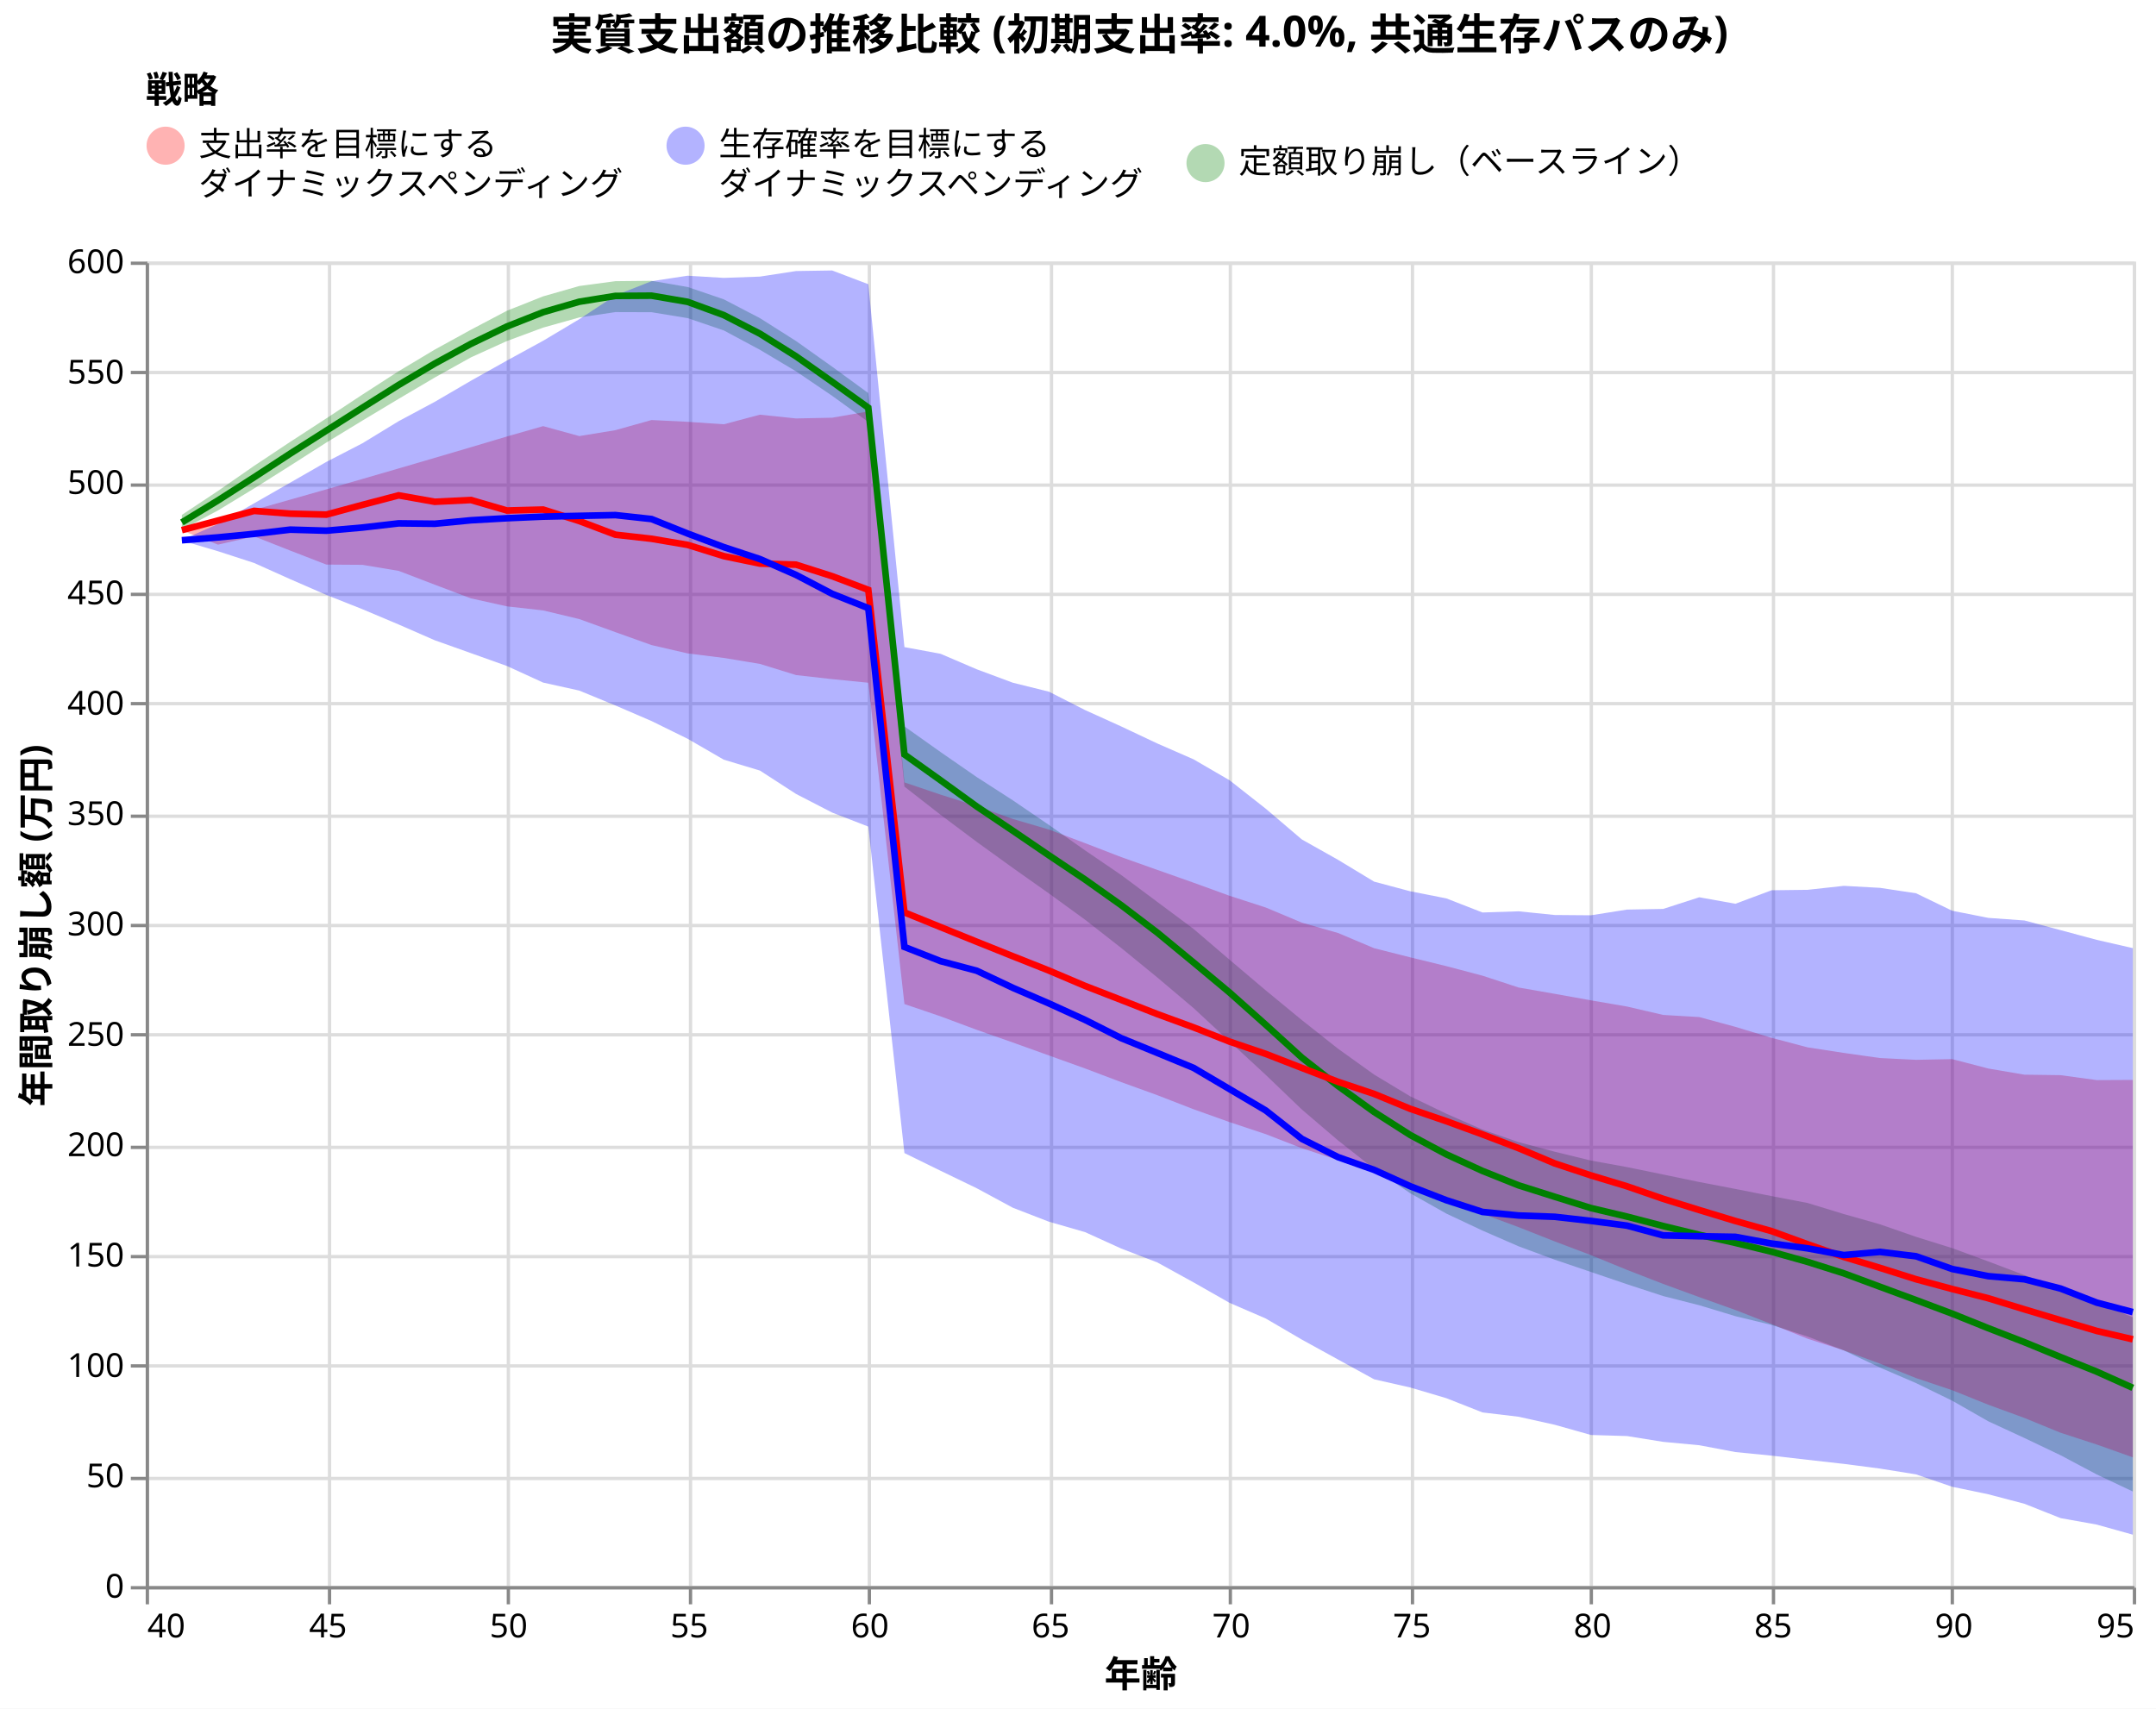
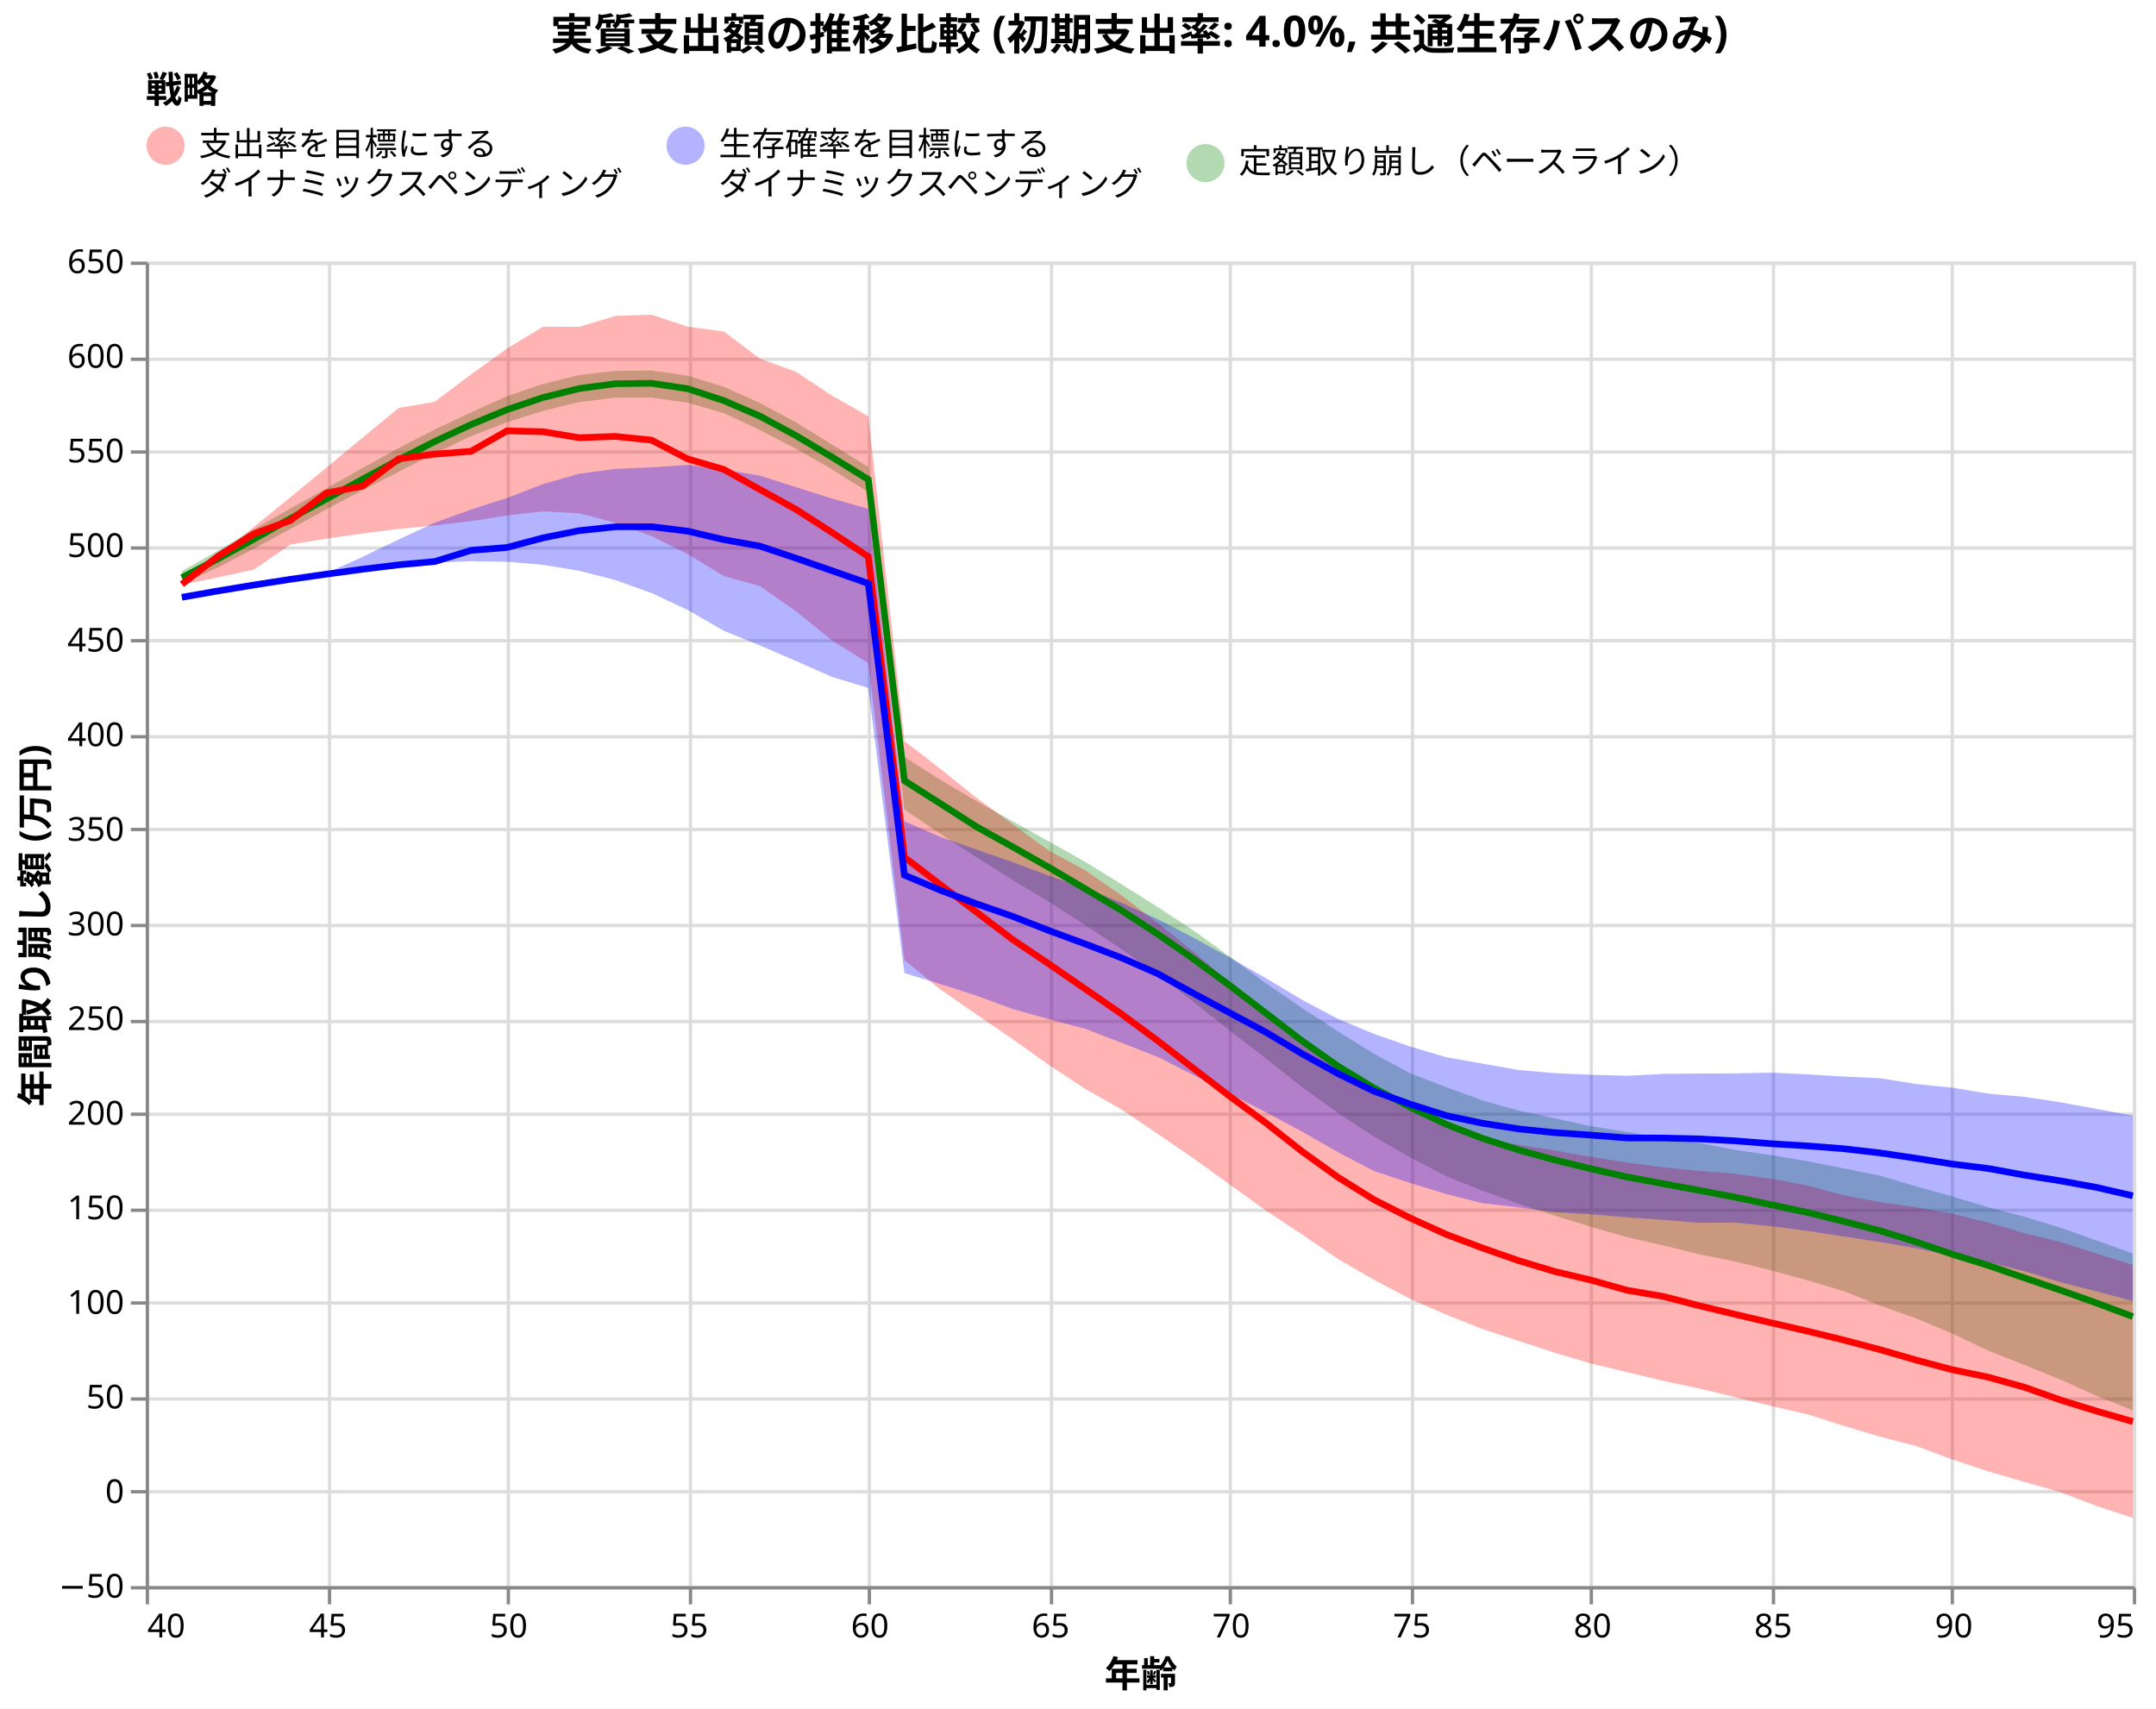
<svg xmlns="http://www.w3.org/2000/svg" version="1.1" class="marks" width="651" height="516" viewBox="0 0 651 516">
  <rect width="651" height="516" fill="white" />
  <g fill="none" stroke-miterlimit="10" transform="translate(44,79)">
    <g class="mark-group role-frame root" role="graphics-object" aria-roledescription="group mark container">
      <g transform="translate(0,0)">
        <path class="background" aria-hidden="true" d="M0.5,0.5h600v400h-600Z" stroke="#ddd" />
        <g>
          <g class="mark-group role-axis" aria-hidden="true">
            <g transform="translate(0.5,400.5)">
              <path class="background" aria-hidden="true" d="M0,0h0v0h0Z" pointer-events="none" />
              <g>
                <g class="mark-rule role-axis-grid" pointer-events="none">
                  <line transform="translate(0,-400)" x2="0" y2="400" stroke="#ddd" stroke-width="1" opacity="1" />
                  <line transform="translate(55,-400)" x2="0" y2="400" stroke="#ddd" stroke-width="1" opacity="1" />
                  <line transform="translate(109,-400)" x2="0" y2="400" stroke="#ddd" stroke-width="1" opacity="1" />
                  <line transform="translate(164,-400)" x2="0" y2="400" stroke="#ddd" stroke-width="1" opacity="1" />
                  <line transform="translate(218,-400)" x2="0" y2="400" stroke="#ddd" stroke-width="1" opacity="1" />
                  <line transform="translate(273,-400)" x2="0" y2="400" stroke="#ddd" stroke-width="1" opacity="1" />
                  <line transform="translate(327,-400)" x2="0" y2="400" stroke="#ddd" stroke-width="1" opacity="1" />
                  <line transform="translate(382,-400)" x2="0" y2="400" stroke="#ddd" stroke-width="1" opacity="1" />
                  <line transform="translate(436,-400)" x2="0" y2="400" stroke="#ddd" stroke-width="1" opacity="1" />
                  <line transform="translate(491,-400)" x2="0" y2="400" stroke="#ddd" stroke-width="1" opacity="1" />
                  <line transform="translate(545,-400)" x2="0" y2="400" stroke="#ddd" stroke-width="1" opacity="1" />
                  <line transform="translate(600,-400)" x2="0" y2="400" stroke="#ddd" stroke-width="1" opacity="1" />
                </g>
              </g>
              <path class="foreground" aria-hidden="true" d="" pointer-events="none" display="none" />
            </g>
          </g>
          <g class="mark-group role-axis" aria-hidden="true">
            <g transform="translate(0.5,0.5)">
              <path class="background" aria-hidden="true" d="M0,0h0v0h0Z" pointer-events="none" />
              <g>
                <g class="mark-rule role-axis-grid" pointer-events="none">
                  <line transform="translate(0,400)" x2="600" y2="0" stroke="#ddd" stroke-width="1" opacity="1" />
-                   <line transform="translate(0,367)" x2="600" y2="0" stroke="#ddd" stroke-width="1" opacity="1" />
-                   <line transform="translate(0,333)" x2="600" y2="0" stroke="#ddd" stroke-width="1" opacity="1" />
-                   <line transform="translate(0,300)" x2="600" y2="0" stroke="#ddd" stroke-width="1" opacity="1" />
-                   <line transform="translate(0,267)" x2="600" y2="0" stroke="#ddd" stroke-width="1" opacity="1" />
-                   <line transform="translate(0,233)" x2="600" y2="0" stroke="#ddd" stroke-width="1" opacity="1" />
+                   <line transform="translate(0,371)" x2="600" y2="0" stroke="#ddd" stroke-width="1" opacity="1" />
+                   <line transform="translate(0,343)" x2="600" y2="0" stroke="#ddd" stroke-width="1" opacity="1" />
+                   <line transform="translate(0,314)" x2="600" y2="0" stroke="#ddd" stroke-width="1" opacity="1" />
+                   <line transform="translate(0,286)" x2="600" y2="0" stroke="#ddd" stroke-width="1" opacity="1" />
+                   <line transform="translate(0,257)" x2="600" y2="0" stroke="#ddd" stroke-width="1" opacity="1" />
+                   <line transform="translate(0,229)" x2="600" y2="0" stroke="#ddd" stroke-width="1" opacity="1" />
                  <line transform="translate(0,200)" x2="600" y2="0" stroke="#ddd" stroke-width="1" opacity="1" />
-                   <line transform="translate(0,167)" x2="600" y2="0" stroke="#ddd" stroke-width="1" opacity="1" />
-                   <line transform="translate(0,133)" x2="600" y2="0" stroke="#ddd" stroke-width="1" opacity="1" />
-                   <line transform="translate(0,100)" x2="600" y2="0" stroke="#ddd" stroke-width="1" opacity="1" />
-                   <line transform="translate(0,67)" x2="600" y2="0" stroke="#ddd" stroke-width="1" opacity="1" />
-                   <line transform="translate(0,33)" x2="600" y2="0" stroke="#ddd" stroke-width="1" opacity="1" />
+                   <line transform="translate(0,171)" x2="600" y2="0" stroke="#ddd" stroke-width="1" opacity="1" />
+                   <line transform="translate(0,143)" x2="600" y2="0" stroke="#ddd" stroke-width="1" opacity="1" />
+                   <line transform="translate(0,114)" x2="600" y2="0" stroke="#ddd" stroke-width="1" opacity="1" />
+                   <line transform="translate(0,86)" x2="600" y2="0" stroke="#ddd" stroke-width="1" opacity="1" />
+                   <line transform="translate(0,57)" x2="600" y2="0" stroke="#ddd" stroke-width="1" opacity="1" />
+                   <line transform="translate(0,29)" x2="600" y2="0" stroke="#ddd" stroke-width="1" opacity="1" />
                  <line transform="translate(0,0)" x2="600" y2="0" stroke="#ddd" stroke-width="1" opacity="1" />
                </g>
              </g>
              <path class="foreground" aria-hidden="true" d="" pointer-events="none" display="none" />
            </g>
          </g>
          <g class="mark-group role-axis" role="graphics-symbol" aria-roledescription="axis" aria-label="X-axis titled '年齢' for a linear scale with values from 40 to 95">
            <g transform="translate(0.5,400.5)">
              <path class="background" aria-hidden="true" d="M0,0h0v0h0Z" pointer-events="none" />
              <g>
                <g class="mark-rule role-axis-tick" pointer-events="none">
                  <line transform="translate(0,0)" x2="0" y2="5" stroke="#888" stroke-width="1" opacity="1" />
                  <line transform="translate(55,0)" x2="0" y2="5" stroke="#888" stroke-width="1" opacity="1" />
                  <line transform="translate(109,0)" x2="0" y2="5" stroke="#888" stroke-width="1" opacity="1" />
                  <line transform="translate(164,0)" x2="0" y2="5" stroke="#888" stroke-width="1" opacity="1" />
                  <line transform="translate(218,0)" x2="0" y2="5" stroke="#888" stroke-width="1" opacity="1" />
                  <line transform="translate(273,0)" x2="0" y2="5" stroke="#888" stroke-width="1" opacity="1" />
                  <line transform="translate(327,0)" x2="0" y2="5" stroke="#888" stroke-width="1" opacity="1" />
                  <line transform="translate(382,0)" x2="0" y2="5" stroke="#888" stroke-width="1" opacity="1" />
                  <line transform="translate(436,0)" x2="0" y2="5" stroke="#888" stroke-width="1" opacity="1" />
                  <line transform="translate(491,0)" x2="0" y2="5" stroke="#888" stroke-width="1" opacity="1" />
                  <line transform="translate(545,0)" x2="0" y2="5" stroke="#888" stroke-width="1" opacity="1" />
                  <line transform="translate(600,0)" x2="0" y2="5" stroke="#888" stroke-width="1" opacity="1" />
                </g>
                <g class="mark-text role-axis-label" pointer-events="none">
                  <text text-anchor="start" transform="translate(0,15)" font-family="sans-serif" font-size="10px" fill="#000" opacity="1">40</text>
                  <text text-anchor="middle" transform="translate(54.54545,15)" font-family="sans-serif" font-size="10px" fill="#000" opacity="1">45</text>
                  <text text-anchor="middle" transform="translate(109.0909,15)" font-family="sans-serif" font-size="10px" fill="#000" opacity="1">50</text>
                  <text text-anchor="middle" transform="translate(163.6364,15)" font-family="sans-serif" font-size="10px" fill="#000" opacity="1">55</text>
                  <text text-anchor="middle" transform="translate(218.1818,15)" font-family="sans-serif" font-size="10px" fill="#000" opacity="1">60</text>
                  <text text-anchor="middle" transform="translate(272.7273,15)" font-family="sans-serif" font-size="10px" fill="#000" opacity="1">65</text>
                  <text text-anchor="middle" transform="translate(327.2727,15)" font-family="sans-serif" font-size="10px" fill="#000" opacity="1">70</text>
                  <text text-anchor="middle" transform="translate(381.8182,15)" font-family="sans-serif" font-size="10px" fill="#000" opacity="1">75</text>
                  <text text-anchor="middle" transform="translate(436.3636,15)" font-family="sans-serif" font-size="10px" fill="#000" opacity="1">80</text>
                  <text text-anchor="middle" transform="translate(490.9091,15)" font-family="sans-serif" font-size="10px" fill="#000" opacity="1">85</text>
                  <text text-anchor="middle" transform="translate(545.4545,15)" font-family="sans-serif" font-size="10px" fill="#000" opacity="1">90</text>
                  <text text-anchor="end" transform="translate(600,15)" font-family="sans-serif" font-size="10px" fill="#000" opacity="1">95</text>
                </g>
                <g class="mark-rule role-axis-domain" pointer-events="none">
                  <line transform="translate(0,0)" x2="600" y2="0" stroke="#888" stroke-width="1" opacity="1" />
                </g>
                <g class="mark-text role-axis-title" pointer-events="none">
                  <text text-anchor="middle" transform="translate(300,30)" font-family="sans-serif" font-size="11px" font-weight="bold" fill="#000" opacity="1">年齢</text>
                </g>
              </g>
              <path class="foreground" aria-hidden="true" d="" pointer-events="none" display="none" />
            </g>
          </g>
-           <g class="mark-group role-axis" role="graphics-symbol" aria-roledescription="axis" aria-label="Y-axis titled '年間取り崩し額 (万円)' for a linear scale with values from 0 to 600">
+           <g class="mark-group role-axis" role="graphics-symbol" aria-roledescription="axis" aria-label="Y-axis titled '年間取り崩し額 (万円)' for a linear scale with values from −50 to 650">
            <g transform="translate(0.5,0.5)">
              <path class="background" aria-hidden="true" d="M0,0h0v0h0Z" pointer-events="none" />
              <g>
                <g class="mark-rule role-axis-tick" pointer-events="none">
                  <line transform="translate(0,400)" x2="-5" y2="0" stroke="#888" stroke-width="1" opacity="1" />
-                   <line transform="translate(0,367)" x2="-5" y2="0" stroke="#888" stroke-width="1" opacity="1" />
-                   <line transform="translate(0,333)" x2="-5" y2="0" stroke="#888" stroke-width="1" opacity="1" />
-                   <line transform="translate(0,300)" x2="-5" y2="0" stroke="#888" stroke-width="1" opacity="1" />
-                   <line transform="translate(0,267)" x2="-5" y2="0" stroke="#888" stroke-width="1" opacity="1" />
-                   <line transform="translate(0,233)" x2="-5" y2="0" stroke="#888" stroke-width="1" opacity="1" />
+                   <line transform="translate(0,371)" x2="-5" y2="0" stroke="#888" stroke-width="1" opacity="1" />
+                   <line transform="translate(0,343)" x2="-5" y2="0" stroke="#888" stroke-width="1" opacity="1" />
+                   <line transform="translate(0,314)" x2="-5" y2="0" stroke="#888" stroke-width="1" opacity="1" />
+                   <line transform="translate(0,286)" x2="-5" y2="0" stroke="#888" stroke-width="1" opacity="1" />
+                   <line transform="translate(0,257)" x2="-5" y2="0" stroke="#888" stroke-width="1" opacity="1" />
+                   <line transform="translate(0,229)" x2="-5" y2="0" stroke="#888" stroke-width="1" opacity="1" />
                  <line transform="translate(0,200)" x2="-5" y2="0" stroke="#888" stroke-width="1" opacity="1" />
-                   <line transform="translate(0,167)" x2="-5" y2="0" stroke="#888" stroke-width="1" opacity="1" />
-                   <line transform="translate(0,133)" x2="-5" y2="0" stroke="#888" stroke-width="1" opacity="1" />
-                   <line transform="translate(0,100)" x2="-5" y2="0" stroke="#888" stroke-width="1" opacity="1" />
-                   <line transform="translate(0,67)" x2="-5" y2="0" stroke="#888" stroke-width="1" opacity="1" />
-                   <line transform="translate(0,33)" x2="-5" y2="0" stroke="#888" stroke-width="1" opacity="1" />
+                   <line transform="translate(0,171)" x2="-5" y2="0" stroke="#888" stroke-width="1" opacity="1" />
+                   <line transform="translate(0,143)" x2="-5" y2="0" stroke="#888" stroke-width="1" opacity="1" />
+                   <line transform="translate(0,114)" x2="-5" y2="0" stroke="#888" stroke-width="1" opacity="1" />
+                   <line transform="translate(0,86)" x2="-5" y2="0" stroke="#888" stroke-width="1" opacity="1" />
+                   <line transform="translate(0,57)" x2="-5" y2="0" stroke="#888" stroke-width="1" opacity="1" />
+                   <line transform="translate(0,29)" x2="-5" y2="0" stroke="#888" stroke-width="1" opacity="1" />
                  <line transform="translate(0,0)" x2="-5" y2="0" stroke="#888" stroke-width="1" opacity="1" />
                </g>
                <g class="mark-text role-axis-label" pointer-events="none">
-                   <text text-anchor="end" transform="translate(-7,403)" font-family="sans-serif" font-size="10px" fill="#000" opacity="1">0</text>
-                   <text text-anchor="end" transform="translate(-7,369.6667)" font-family="sans-serif" font-size="10px" fill="#000" opacity="1">50</text>
-                   <text text-anchor="end" transform="translate(-7,336.3333)" font-family="sans-serif" font-size="10px" fill="#000" opacity="1">100</text>
-                   <text text-anchor="end" transform="translate(-7,303)" font-family="sans-serif" font-size="10px" fill="#000" opacity="1">150</text>
-                   <text text-anchor="end" transform="translate(-7,269.6667)" font-family="sans-serif" font-size="10px" fill="#000" opacity="1">200</text>
-                   <text text-anchor="end" transform="translate(-7,236.3333)" font-family="sans-serif" font-size="10px" fill="#000" opacity="1">250</text>
+                   <text text-anchor="end" transform="translate(-7,403)" font-family="sans-serif" font-size="10px" fill="#000" opacity="1">−50</text>
+                   <text text-anchor="end" transform="translate(-7,374.4286)" font-family="sans-serif" font-size="10px" fill="#000" opacity="1">0</text>
+                   <text text-anchor="end" transform="translate(-7,345.8571)" font-family="sans-serif" font-size="10px" fill="#000" opacity="1">50</text>
+                   <text text-anchor="end" transform="translate(-7,317.2857)" font-family="sans-serif" font-size="10px" fill="#000" opacity="1">100</text>
+                   <text text-anchor="end" transform="translate(-7,288.7143)" font-family="sans-serif" font-size="10px" fill="#000" opacity="1">150</text>
+                   <text text-anchor="end" transform="translate(-7,260.1429)" font-family="sans-serif" font-size="10px" fill="#000" opacity="1">200</text>
+                   <text text-anchor="end" transform="translate(-7,231.5714)" font-family="sans-serif" font-size="10px" fill="#000" opacity="1">250</text>
                  <text text-anchor="end" transform="translate(-7,203)" font-family="sans-serif" font-size="10px" fill="#000" opacity="1">300</text>
-                   <text text-anchor="end" transform="translate(-7,169.6667)" font-family="sans-serif" font-size="10px" fill="#000" opacity="1">350</text>
-                   <text text-anchor="end" transform="translate(-7,136.3333)" font-family="sans-serif" font-size="10px" fill="#000" opacity="1">400</text>
-                   <text text-anchor="end" transform="translate(-7,103)" font-family="sans-serif" font-size="10px" fill="#000" opacity="1">450</text>
-                   <text text-anchor="end" transform="translate(-7,69.66667)" font-family="sans-serif" font-size="10px" fill="#000" opacity="1">500</text>
-                   <text text-anchor="end" transform="translate(-7,36.33333)" font-family="sans-serif" font-size="10px" fill="#000" opacity="1">550</text>
-                   <text text-anchor="end" transform="translate(-7,3)" font-family="sans-serif" font-size="10px" fill="#000" opacity="1">600</text>
+                   <text text-anchor="end" transform="translate(-7,174.4286)" font-family="sans-serif" font-size="10px" fill="#000" opacity="1">350</text>
+                   <text text-anchor="end" transform="translate(-7,145.8571)" font-family="sans-serif" font-size="10px" fill="#000" opacity="1">400</text>
+                   <text text-anchor="end" transform="translate(-7,117.2857)" font-family="sans-serif" font-size="10px" fill="#000" opacity="1">450</text>
+                   <text text-anchor="end" transform="translate(-7,88.71429)" font-family="sans-serif" font-size="10px" fill="#000" opacity="1">500</text>
+                   <text text-anchor="end" transform="translate(-7,60.14286)" font-family="sans-serif" font-size="10px" fill="#000" opacity="1">550</text>
+                   <text text-anchor="end" transform="translate(-7,31.57143)" font-family="sans-serif" font-size="10px" fill="#000" opacity="1">600</text>
+                   <text text-anchor="end" transform="translate(-7,3)" font-family="sans-serif" font-size="10px" fill="#000" opacity="1">650</text>
                </g>
                <g class="mark-rule role-axis-domain" pointer-events="none">
                  <line transform="translate(0,400)" x2="0" y2="-400" stroke="#888" stroke-width="1" opacity="1" />
                </g>
                <g class="mark-text role-axis-title" pointer-events="none">
-                   <text text-anchor="middle" transform="translate(-27.68457,200) rotate(-90) translate(0,-2)" font-family="sans-serif" font-size="11px" font-weight="bold" fill="#000" opacity="1">年間取り崩し額 (万円)</text>
+                   <text text-anchor="middle" transform="translate(-27.96289,200) rotate(-90) translate(0,-2)" font-family="sans-serif" font-size="11px" font-weight="bold" fill="#000" opacity="1">年間取り崩し額 (万円)</text>
                </g>
              </g>
              <path class="foreground" aria-hidden="true" d="" pointer-events="none" display="none" />
            </g>
          </g>
          <g class="mark-group role-scope layer_0_pathgroup" role="graphics-object" aria-roledescription="group mark container">
            <g transform="translate(0,0)">
              <path class="background" aria-hidden="true" d="M0,0h600v400h-600Z" />
              <g>
                <g class="mark-area role-mark layer_0_marks" role="graphics-object" aria-roledescription="area mark container">
-                   <path aria-label="年齢: 41; 年間取り崩し額 (万円): 478.536350223; spend75p: 485.250710233; 戦略: 定額取り崩し（ベースライン）" role="graphics-symbol" aria-roledescription="area mark" d="M10.909,80.976L21.818,75.146L32.727,68.514L43.636,61.635L54.545,54.647L65.455,48.003L76.364,41.453L87.273,35.016L98.182,28.933L109.091,23.979L120,19.939L130.909,16.875L141.818,15.253L152.727,15.287L163.636,17.076L174.545,20.785L185.455,26.633L196.364,33.145L207.273,40.538L218.182,48.435L229.091,158.549L240,167.059L250.909,175.23L261.818,183.107L272.727,190.82L283.636,198.748L294.545,207.277L305.455,216.191L316.364,225.415L327.273,235.512L338.182,245.602L349.091,256.065L360,265.389L370.909,273.977L381.818,281.355L392.727,287.502L403.636,292.635L414.545,297.383L425.455,301.424L436.364,305.128L447.273,308.835L458.182,312.405L469.091,315.178L480,318.482L490.909,321.121L501.818,324.634L512.727,328.816L523.636,333.993L534.545,338.69L545.455,344.002L556.364,350.229L567.273,355.274L578.182,360.48L589.091,366.273L600,371.43L600,318.802L589.091,314.427L578.182,310.17L567.273,306.089L556.364,301.948L545.455,297.928L534.545,294.524L523.636,290.732L512.727,287.638L501.818,284.306L490.909,282.217L480,280.057L469.091,277.964L458.182,275.698L447.273,273.459L436.364,271.479L425.455,268.817L414.545,265.92L403.636,262.127L392.727,257.342L381.818,252.088L370.909,245.518L360,237.698L349.091,229.064L338.182,220.087L327.273,210.845L316.364,201.51L305.455,193.382L294.545,185.251L283.636,177.815L272.727,170.134L261.818,162.698L250.909,155.664L240,148.115L229.091,140.37L218.182,39.711L207.273,31.741L196.364,23.991L185.455,17.073L174.545,11.395L163.636,7.67L152.727,5.8L141.818,5.915L130.909,7.376L120,10.495L109.091,14.835L98.182,20.585L87.273,26.573L76.364,33.105L65.455,40.15L54.545,47.344L43.636,54.44L32.727,61.689L21.818,69.256L10.909,76.5Z" fill="green" opacity="0.3" />
+                   <path aria-label="年齢: 41; 年間取り崩し額 (万円): 479.637149036; spend75p: 486.366954392; 戦略: 定額取り崩し（ベースライン）" role="graphics-symbol" aria-roledescription="area mark" d="M10.909,97.35L21.818,92.356L32.727,86.671L43.636,80.775L54.545,74.785L65.455,69.091L76.364,63.477L87.273,57.959L98.182,52.745L109.091,48.498L120,45.053L130.909,42.414L141.818,41.095L152.727,41.067L163.636,42.632L174.545,45.757L185.455,50.876L196.364,56.539L207.273,62.767L218.182,69.648L229.091,165.49L240,172.853L250.909,179.901L261.818,186.785L272.727,193.328L283.636,200.365L294.545,207.586L305.455,215.156L316.364,223.55L327.273,232.207L338.182,240.626L349.091,249.243L360,257.081L370.909,264.272L381.818,270.528L392.727,276.243L403.636,280.606L414.545,284.561L425.455,288.115L436.364,291.498L447.273,294.636L458.182,297.114L469.091,299.776L480,301.995L490.909,304.695L501.818,307.668L512.727,310.931L523.636,315.264L534.545,319.137L545.455,323.722L556.364,328.895L567.273,333.218L578.182,337.642L589.091,342.572L600,346.933L600,299.571L589.091,295.659L578.182,291.773L567.273,288.446L556.364,285.614L545.455,282.314L534.545,279.28L523.636,276.073L512.727,273.844L501.818,271.701L490.909,269.87L480,268.275L469.091,266.169L458.182,264.651L447.273,262.841L436.364,261.106L425.455,258.736L414.545,256.4L403.636,253.342L392.727,249.33L381.818,245.143L370.909,239.266L360,232.488L349.091,225.376L338.182,217.924L327.273,209.858L316.364,202.001L305.455,194.857L294.545,187.974L283.636,181.24L272.727,175.129L261.818,169.066L250.909,162.975L240,156.547L229.091,149.6L218.182,62.043L207.273,55.299L196.364,48.569L185.455,42.689L174.545,37.814L163.636,34.455L152.727,32.902L141.818,33.011L130.909,34.253L120,36.947L109.091,40.634L98.182,45.576L87.273,50.708L76.364,56.307L65.455,62.346L54.545,68.512L43.636,74.595L32.727,80.809L21.818,87.295L10.909,93.505Z" fill="green" opacity="0.3" />
                </g>
              </g>
              <path class="foreground" aria-hidden="true" d="" display="none" />
            </g>
            <g transform="translate(0,0)">
              <path class="background" aria-hidden="true" d="M0,0h600v400h-600Z" />
              <g>
                <g class="mark-area role-mark layer_0_marks" role="graphics-object" aria-roledescription="area mark container">
-                   <path aria-label="年齢: 41; 年間取り崩し額 (万円): 478.203906665; spend75p: 478.490347629; 戦略: 支出率を目標にする@ダイナミックスペンディング" role="graphics-symbol" aria-roledescription="area mark" d="M10.909,81.197L21.818,85.478L32.727,82.977L43.636,87.273L54.545,91.504L65.455,91.578L76.364,93.395L87.273,97.571L98.182,101.701L109.091,104.12L120,105.346L130.909,107.955L141.818,111.905L152.727,115.808L163.636,118.328L174.545,119.692L185.455,121.493L196.364,124.868L207.273,126.096L218.182,127.183L229.091,224.217L240,227.93L250.909,231.999L261.818,235.832L272.727,239.748L283.636,243.672L294.545,247.796L305.455,251.743L316.364,255.979L327.273,259.877L338.182,263.504L349.091,267.752L360,271.339L370.909,275.14L381.818,279.329L392.727,283.466L403.636,287.548L414.545,291.598L425.455,295.907L436.364,300.043L447.273,304.499L458.182,308.737L469.091,312.73L480,316.618L490.909,320.878L501.818,325.301L512.727,328.803L523.636,332.804L534.545,337.174L545.455,340.838L556.364,345.225L567.273,349.218L578.182,353.684L589.091,357.236L600,361.112L600,247.137L589.091,247.189L578.182,245.696L567.273,245.553L556.364,243.692L545.455,240.847L534.545,241.066L523.636,240.521L512.727,238.977L501.818,237.304L490.909,234.418L480,231.108L469.091,228.151L458.182,227.507L447.273,224.974L436.364,223.098L425.455,221.135L414.545,219.229L403.636,215.653L392.727,212.775L381.818,210.113L370.909,207.355L360,202.757L349.091,199.639L338.182,195.063L327.273,191.529L316.364,187.562L305.455,183.708L294.545,179.84L283.636,175.628L272.727,171.525L261.818,168.321L250.909,164.438L240,160.974L229.091,157.283L218.182,45.253L207.273,47.146L196.364,47.37L185.455,46.237L174.545,49.135L163.636,48.383L152.727,47.85L141.818,50.912L130.909,52.697L120,49.688L109.091,52.811L98.182,56.06L87.273,59.272L76.364,62.469L65.455,65.638L54.545,68.779L43.636,71.887L32.727,74.977L21.818,78.02L10.909,81.006Z" fill="red" opacity="0.3" />
+                   <path aria-label="年齢: 41; 年間取り崩し額 (万円): 479.304705478; spend75p: 479.606591788; 戦略: 支出率を目標にする@ダイナミックスペンディング" role="graphics-symbol" aria-roledescription="area mark" d="M10.909,97.54L21.818,95.383L32.727,92.968L43.636,85.466L54.545,83.662L65.455,82.114L76.364,80.72L87.273,79.686L98.182,78.395L109.091,76.655L120,75.446L130.909,76.014L141.818,78.847L152.727,82.904L163.636,88.321L174.545,94.969L185.455,98.009L196.364,105.613L207.273,114.425L218.182,121.276L229.091,210.946L240,219.848L250.909,227.388L261.818,234.868L272.727,242.639L283.636,249.814L294.545,255.996L305.455,263.358L316.364,270.816L327.273,278.709L338.182,286.559L349.091,293.749L360,301.229L370.909,307.501L381.818,313.26L392.727,318.043L403.636,322.365L414.545,325.949L425.455,329.536L436.364,332.772L447.273,335.38L458.182,338.002L469.091,340.333L480,342.937L490.909,345.622L501.818,348.138L512.727,351.599L523.636,354.878L534.545,357.671L545.455,361.738L556.364,365.355L567.273,368.54L578.182,371.634L589.091,375.823L600,379.41L600,302.995L589.091,299.589L578.182,296.081L567.273,293.408L556.364,290.194L545.455,287.524L534.545,285.602L523.636,284.026L512.727,282.005L501.818,279.059L490.909,276.995L480,275.488L469.091,274.621L458.182,273.517L447.273,272.095L436.364,270.367L425.455,268.475L414.545,266.7L403.636,264.967L392.727,261.675L381.818,256.284L370.909,251.026L360,243.365L349.091,235.271L338.182,226.304L327.273,217.603L316.364,208.42L305.455,199.644L294.545,191.322L283.636,183.816L272.727,177.896L261.818,169.957L250.909,161.982L240,153.251L229.091,144.801L218.182,46.716L207.273,40.507L196.364,33.307L185.455,29.31L174.545,21.126L163.636,19.659L152.727,16.026L141.818,16.413L130.909,19.71L120,19.656L109.091,26.265L98.182,34.095L87.273,42.323L76.364,44.216L65.455,53.181L54.545,62.249L43.636,71.219L32.727,80.071L21.818,88.794L10.909,97.368Z" fill="red" opacity="0.3" />
                </g>
              </g>
              <path class="foreground" aria-hidden="true" d="" display="none" />
            </g>
            <g transform="translate(0,0)">
              <path class="background" aria-hidden="true" d="M0,0h600v400h-600Z" />
              <g>
                <g class="mark-area role-mark layer_0_marks" role="graphics-object" aria-roledescription="area mark container">
-                   <path aria-label="年齢: 41; 年間取り崩し額 (万円): 473.626015742; spend75p: 473.912456705; 戦略: 生存確率を目標にする@ダイナミックスペンディング" role="graphics-symbol" aria-roledescription="area mark" d="M10.909,84.249L21.818,87.469L32.727,91.016L43.636,95.908L54.545,100.664L65.455,104.989L76.364,109.593L87.273,114.358L98.182,118.241L109.091,122.14L120,127.139L130.909,129.554L141.818,134.045L152.727,138.751L163.636,144.113L174.545,150.42L185.455,153.708L196.364,160.769L207.273,166.395L218.182,170.629L229.091,269.222L240,274.57L250.909,279.84L261.818,285.733L272.727,289.954L283.636,293.097L294.545,298.056L305.455,302.252L316.364,308.259L327.273,314.462L338.182,319.181L349.091,325.557L360,331.561L370.909,337.542L381.818,340.02L392.727,343.252L403.636,347.551L414.545,348.852L425.455,351.277L436.364,354.355L447.273,354.684L458.182,356.436L469.091,357.455L480,359.517L490.909,360.601L501.818,361.858L512.727,363.088L523.636,364.505L534.545,366.259L545.455,369.997L556.364,372.269L567.273,375.136L578.182,379.467L589.091,381.419L600,384.467L600,207.331L589.091,204.829L578.182,201.899L567.273,198.978L556.364,198.197L545.455,196.041L534.545,190.767L523.636,189.124L512.727,188.522L501.818,189.724L490.909,189.861L480,193.933L469.091,191.973L458.182,195.493L447.273,195.691L436.364,197.417L425.455,197.327L414.545,196.212L403.636,196.568L392.727,192.316L381.818,190.161L370.909,187.252L360,180.65L349.091,174.512L338.182,165.219L327.273,156.641L316.364,150.299L305.455,145.53L294.545,140.383L283.636,135.437L272.727,129.885L261.818,127.177L250.909,123.116L240,118.442L229.091,116.425L218.182,6.831L207.273,2.682L196.364,2.854L185.455,4.531L174.545,4.922L163.636,4.264L152.727,5.916L141.818,10.218L130.909,17.399L120,23.906L109.091,29.871L98.182,35.987L87.273,42.352L76.364,48.198L65.455,54.851L54.545,60.492L43.636,66.753L32.727,72.997L21.818,79.256L10.909,84.058Z" fill="blue" opacity="0.3" />
+                   <path aria-label="年齢: 41; 年間取り崩し額 (万円): 472.437869094; spend75p: 472.739755403; 戦略: 生存確率を目標にする@ダイナミックスペンディング" role="graphics-symbol" aria-roledescription="area mark" d="M10.909,101.464L21.818,99.576L32.727,97.779L43.636,96.099L54.545,94.539L65.455,93.105L76.364,91.831L87.273,90.92L98.182,90.459L109.091,90.638L120,91.586L130.909,93.388L141.818,96.177L152.727,100.097L163.636,105.189L174.545,111.491L185.455,115.915L196.364,120.638L207.273,125.452L218.182,128.743L229.091,214.876L240,218.204L250.909,221.688L261.818,225.737L272.727,228.779L283.636,231.694L294.545,235.889L305.455,240.129L316.364,245.643L327.273,251.278L338.182,256.858L349.091,262.707L360,268.963L370.909,274.662L381.818,278.264L392.727,281.613L403.636,284.365L414.545,285.609L425.455,287.081L436.364,287.714L447.273,288.627L458.182,289.403L469.091,290.278L480,290.232L490.909,291.305L501.818,292.735L512.727,294.406L523.636,296.088L534.545,297.951L545.455,300.367L556.364,302.234L567.273,304.865L578.182,308.232L589.091,310.994L600,313.952L600,257.904L589.091,255.895L578.182,253.896L567.273,252.238L556.364,251.274L545.455,249.476L534.545,248.369L523.636,246.615L512.727,246.12L501.818,245.462L490.909,244.933L480,245.162L469.091,245.206L458.182,245.319L447.273,245.895L436.364,245.575L425.455,245.087L414.545,244.146L403.636,242.22L392.727,240.293L381.818,237.066L370.909,233.243L360,228.708L349.091,222.915L338.182,216.385L327.273,210.155L316.364,204.159L305.455,198.544L294.545,193.598L283.636,189.188L272.727,185.471L261.818,181.396L250.909,177.578L240,173.774L229.091,169.033L218.182,74.673L207.273,71.583L196.364,68.143L185.455,64.651L174.545,62.801L163.636,61.408L152.727,62.141L141.818,62.609L130.909,64.056L120,67.185L109.091,71.396L98.182,74.895L87.273,78.844L76.364,83.921L65.455,89.165L54.545,94.161L43.636,95.809L32.727,97.526L21.818,99.35L10.909,101.292Z" fill="blue" opacity="0.3" />
                </g>
              </g>
              <path class="foreground" aria-hidden="true" d="" display="none" />
            </g>
          </g>
          <g class="mark-group role-scope layer_1_pathgroup" role="graphics-object" aria-roledescription="group mark container">
            <g transform="translate(0,0)">
              <path class="background" aria-hidden="true" d="M0,0h600v400h-600Z" />
              <g>
                <g class="mark-line role-mark layer_1_marks" role="graphics-object" aria-roledescription="line mark container">
-                   <path aria-label="年齢: 41; spend50p: 481.845245909; group_label: 定額取り崩し（ベースライン）" role="graphics-symbol" aria-roledescription="line mark" d="M10.909,78.77L21.818,72.125L32.727,65.133L43.636,57.99L54.545,51.044L65.455,44.115L76.364,37.255L87.273,30.794L98.182,24.848L109.091,19.583L120,15.277L130.909,12.123L141.818,10.362L152.727,10.292L163.636,12.159L174.545,16.158L185.455,21.77L196.364,28.611L207.273,36.3L218.182,44.126L229.091,148.862L240,156.64L250.909,164.545L261.818,171.878L272.727,179.311L283.636,186.62L294.545,194.357L305.455,202.655L316.364,211.646L327.273,220.743L338.182,230.467L349.091,240.395L360,248.949L370.909,256.804L381.818,263.768L392.727,269.618L403.636,274.622L414.545,278.973L425.455,282.424L436.364,285.828L447.273,288.407L458.182,291.248L469.091,293.909L480,296.355L490.909,299.014L501.818,302.09L512.727,305.541L523.636,309.587L534.545,313.619L545.455,317.719L556.364,322.112L567.273,326.34L578.182,330.826L589.091,335.231L600,340.127" stroke="green" stroke-width="2" />
+                   <path aria-label="年齢: 41; spend50p: 482.953656325; group_label: 定額取り崩し（ベースライン）" role="graphics-symbol" aria-roledescription="line mark" d="M10.909,95.455L21.818,89.76L32.727,83.767L43.636,77.644L54.545,71.69L65.455,65.752L76.364,59.871L87.273,54.334L98.182,49.237L109.091,44.724L120,41.033L130.909,38.341L141.818,36.886L152.727,36.751L163.636,38.39L174.545,41.988L185.455,46.672L196.364,52.567L207.273,59.07L218.182,65.817L229.091,156.77L240,163.702L250.909,170.706L261.818,176.77L272.727,182.956L283.636,189.395L294.545,195.883L305.455,203.012L316.364,210.595L327.273,218.582L338.182,226.929L349.091,235.289L360,242.97L370.909,249.619L381.818,255.374L392.727,260.565L403.636,264.772L414.545,268.285L425.455,271.302L436.364,273.969L447.273,276.455L458.182,278.474L469.091,280.501L480,282.578L490.909,284.845L501.818,287.17L512.727,289.865L523.636,292.673L534.545,296.04L545.455,299.775L556.364,303.162L567.273,306.928L578.182,310.643L589.091,314.526L600,318.608" stroke="green" stroke-width="2" />
                </g>
              </g>
              <path class="foreground" aria-hidden="true" d="" display="none" />
            </g>
            <g transform="translate(0,0)">
              <path class="background" aria-hidden="true" d="M0,0h600v400h-600Z" />
              <g>
                <g class="mark-line role-mark layer_1_marks" role="graphics-object" aria-roledescription="line mark container">
-                   <path aria-label="年齢: 41; spend50p: 478.345067292; group_label: 支出率を目標にする@ダイナミックスペンディング" role="graphics-symbol" aria-roledescription="line mark" d="M10.909,81.103L21.818,78.203L32.727,75.284L43.636,76.126L54.545,76.411L65.455,73.461L76.364,70.596L87.273,72.537L98.182,72.002L109.091,75.173L120,74.886L130.909,78.349L141.818,82.479L152.727,83.708L163.636,85.556L174.545,88.947L185.455,91.204L196.364,91.527L207.273,95.013L218.182,99.142L229.091,196.546L240,200.983L250.909,205.398L261.818,209.779L272.727,214.109L283.636,218.747L294.545,222.98L305.455,227.255L316.364,231.251L327.273,235.565L338.182,239.269L349.091,243.511L360,247.699L370.909,251.359L381.818,255.86L392.727,259.603L403.636,263.591L414.545,267.762L425.455,272.357L436.364,275.964L447.273,279.262L458.182,283.039L469.091,286.425L480,289.739L490.909,292.791L501.818,296.763L512.727,300.594L523.636,303.886L534.545,307.33L545.455,310.279L556.364,313.075L567.273,316.42L578.182,319.694L589.091,322.939L600,325.469" stroke="red" stroke-width="2" />
+                   <path aria-label="年齢: 41; spend50p: 479.453477708; group_label: 支出率を目標にする@ダイナミックスペンディング" role="graphics-symbol" aria-roledescription="line mark" d="M10.909,97.455L21.818,88.987L32.727,82.173L43.636,78.206L54.545,69.882L65.455,67.809L76.364,59.551L87.273,58.134L98.182,57.313L109.091,51.12L120,51.38L130.909,53.189L141.818,52.793L152.727,53.92L163.636,59.593L174.545,62.759L185.455,68.829L196.364,74.846L207.273,81.844L218.182,89.114L229.091,179.89L240,188.216L250.909,196.49L261.818,204.779L272.727,212.109L283.636,219.625L294.545,227.15L305.455,235.213L316.364,243.65L327.273,252.043L338.182,260.084L349.091,268.683L360,276.532L370.909,283.327L381.818,288.853L392.727,293.804L403.636,297.897L414.545,301.711L425.455,304.989L436.364,307.58L447.273,310.65L458.182,312.513L469.091,315.322L480,317.951L490.909,320.507L501.818,323.013L512.727,325.695L523.636,328.58L534.545,331.729L545.455,334.638L556.364,336.914L567.273,339.938L578.182,343.796L589.091,347.168L600,350.312" stroke="red" stroke-width="2" />
                </g>
              </g>
              <path class="foreground" aria-hidden="true" d="" display="none" />
            </g>
            <g transform="translate(0,0)">
              <path class="background" aria-hidden="true" d="M0,0h600v400h-600Z" />
              <g>
                <g class="mark-line role-mark layer_1_marks" role="graphics-object" aria-roledescription="line mark container">
-                   <path aria-label="年齢: 41; spend50p: 473.767176369; group_label: 生存確率を目標にする@ダイナミックスペンディング" role="graphics-symbol" aria-roledescription="line mark" d="M10.909,84.155L21.818,83.286L32.727,82.221L43.636,80.951L54.545,81.268L65.455,80.311L76.364,79.055L87.273,79.173L98.182,78.121L109.091,77.501L120,77.024L130.909,76.782L141.818,76.556L152.727,77.749L163.636,82.131L174.545,86.227L185.455,89.833L196.364,94.623L207.273,100.331L218.182,104.648L229.091,206.978L240,211.258L250.909,214.153L261.818,219.316L272.727,224.035L283.636,229.006L294.545,234.517L305.455,238.982L316.364,243.481L327.273,249.913L338.182,256.349L349.091,264.934L360,270.439L370.909,274.3L381.818,279.241L392.727,283.464L403.636,287.003L414.545,288.075L425.455,288.466L436.364,289.703L447.273,291.139L458.182,294.079L469.091,294.336L480,294.522L490.909,296.536L501.818,298.003L512.727,300.024L523.636,299.072L534.545,300.387L545.455,304.236L556.364,306.395L567.273,307.346L578.182,310.137L589.091,314.384L600,317.244" stroke="blue" stroke-width="2" />
+                   <path aria-label="年齢: 41; spend50p: 472.586641323; group_label: 生存確率を目標にする@ダイナミックスペンディング" role="graphics-symbol" aria-roledescription="line mark" d="M10.909,101.379L21.818,99.462L32.727,97.658L43.636,95.96L54.545,94.389L65.455,92.915L76.364,91.579L87.273,90.581L98.182,87.202L109.091,86.337L120,83.423L130.909,81.25L141.818,80.086L152.727,80.068L163.636,81.399L174.545,83.978L185.455,85.93L196.364,89.581L207.273,93.372L218.182,97.19L229.091,185.289L240,189.861L250.909,193.976L261.818,197.767L272.727,202.031L283.636,206.062L294.545,210.222L305.455,214.991L316.364,220.993L327.273,226.844L338.182,232.69L349.091,239.2L360,245.237L370.909,250.565L381.818,254.46L392.727,257.918L403.636,260.216L414.545,261.929L425.455,263.057L436.364,263.792L447.273,264.655L458.182,264.68L469.091,264.937L480,265.542L490.909,266.399L501.818,267.065L512.727,267.917L523.636,269.177L534.545,270.792L545.455,272.537L556.364,273.884L567.273,275.876L578.182,277.621L589.091,279.603L600,282.128" stroke="blue" stroke-width="2" />
                </g>
              </g>
              <path class="foreground" aria-hidden="true" d="" display="none" />
            </g>
          </g>
          <g class="mark-group role-legend" role="graphics-symbol" aria-roledescription="legend" aria-label="Symbol legend titled '戦略' for fill color and stroke color with 3 values: 支出率を目標にする@ダイナミックスペンディング, 生存確率を目標にする@ダイナミックスペンディング, 定額取り崩し（ベースライン）">
            <g transform="translate(0,-57)">
              <path class="background" aria-hidden="true" d="M0,0h470v39h-470Z" pointer-events="none" />
              <g>
                <g class="mark-group role-legend-entry">
                  <g transform="translate(0,16)">
                    <path class="background" aria-hidden="true" d="M0,0h0v0h0Z" pointer-events="none" />
                    <g>
                      <g class="mark-group role-scope" role="graphics-object" aria-roledescription="group mark container">
                        <g transform="translate(0,0)">
                          <path class="background" aria-hidden="true" d="M0,0h146v23h-146Z" pointer-events="none" opacity="1" />
                          <g>
                            <g class="mark-symbol role-legend-symbol" pointer-events="none">
                              <path transform="translate(6,6)" d="M5,0A5,5,0,1,1,-5,0A5,5,0,1,1,5,0" fill="red" stroke="red" stroke-width="1.5" opacity="0.3" />
                            </g>
                            <g class="mark-text role-legend-label" pointer-events="none">
                              <text text-anchor="start" transform="translate(16,9)" font-family="sans-serif" font-size="10px" fill="#000" opacity="1">
                                <tspan>支出率を目標にする</tspan>
                                <tspan x="0" dy="12">ダイナミックスペンディング</tspan>
                              </text>
                            </g>
                          </g>
                          <path class="foreground" aria-hidden="true" d="" pointer-events="none" display="none" />
                        </g>
                        <g transform="translate(157,0)">
                          <path class="background" aria-hidden="true" d="M0,0h146v23h-146Z" pointer-events="none" opacity="1" />
                          <g>
                            <g class="mark-symbol role-legend-symbol" pointer-events="none">
                              <path transform="translate(6,6)" d="M5,0A5,5,0,1,1,-5,0A5,5,0,1,1,5,0" fill="blue" stroke="blue" stroke-width="1.5" opacity="0.3" />
                            </g>
                            <g class="mark-text role-legend-label" pointer-events="none">
                              <text text-anchor="start" transform="translate(16,9)" font-family="sans-serif" font-size="10px" fill="#000" opacity="1">
                                <tspan>生存確率を目標にする</tspan>
                                <tspan x="0" dy="12">ダイナミックスペンディング</tspan>
                              </text>
                            </g>
                          </g>
                          <path class="foreground" aria-hidden="true" d="" pointer-events="none" display="none" />
                        </g>
                        <g transform="translate(314,5.25)">
                          <path class="background" aria-hidden="true" d="M0,0h156v12.5h-156Z" pointer-events="none" opacity="1" />
                          <g>
                            <g class="mark-symbol role-legend-symbol" pointer-events="none">
                              <path transform="translate(6,6)" d="M5,0A5,5,0,1,1,-5,0A5,5,0,1,1,5,0" fill="green" stroke="green" stroke-width="1.5" opacity="0.3" />
                            </g>
                            <g class="mark-text role-legend-label" pointer-events="none">
                              <text text-anchor="start" transform="translate(16,9)" font-family="sans-serif" font-size="10px" fill="#000" opacity="1">定額取り崩し（ベースライン）</text>
                            </g>
                          </g>
                          <path class="foreground" aria-hidden="true" d="" pointer-events="none" display="none" />
                        </g>
                      </g>
                    </g>
                    <path class="foreground" aria-hidden="true" d="" pointer-events="none" display="none" />
                  </g>
                </g>
                <g class="mark-text role-legend-title" pointer-events="none">
                  <text text-anchor="start" transform="translate(0,9)" font-family="sans-serif" font-size="11px" font-weight="bold" fill="#000" opacity="1">戦略</text>
                </g>
              </g>
              <path class="foreground" aria-hidden="true" d="" pointer-events="none" display="none" />
            </g>
          </g>
          <g class="mark-group role-title">
            <g transform="translate(300,-74)">
              <path class="background" aria-hidden="true" d="M0,0h0v0h0Z" pointer-events="none" />
              <g>
                <g class="mark-text role-title-text" role="graphics-symbol" aria-roledescription="title" aria-label="Title text '実質支出額の推移比較 (初期支出率: 4.0%, 共通生存パスのみ)'" pointer-events="none">
                  <text text-anchor="middle" transform="translate(0,10)" font-family="sans-serif" font-size="13px" font-weight="bold" fill="#000" opacity="1">実質支出額の推移比較 (初期支出率: 4.0%, 共通生存パスのみ)</text>
                </g>
              </g>
              <path class="foreground" aria-hidden="true" d="" pointer-events="none" display="none" />
            </g>
          </g>
        </g>
        <path class="foreground" aria-hidden="true" d="" display="none" />
      </g>
    </g>
  </g>
</svg>
